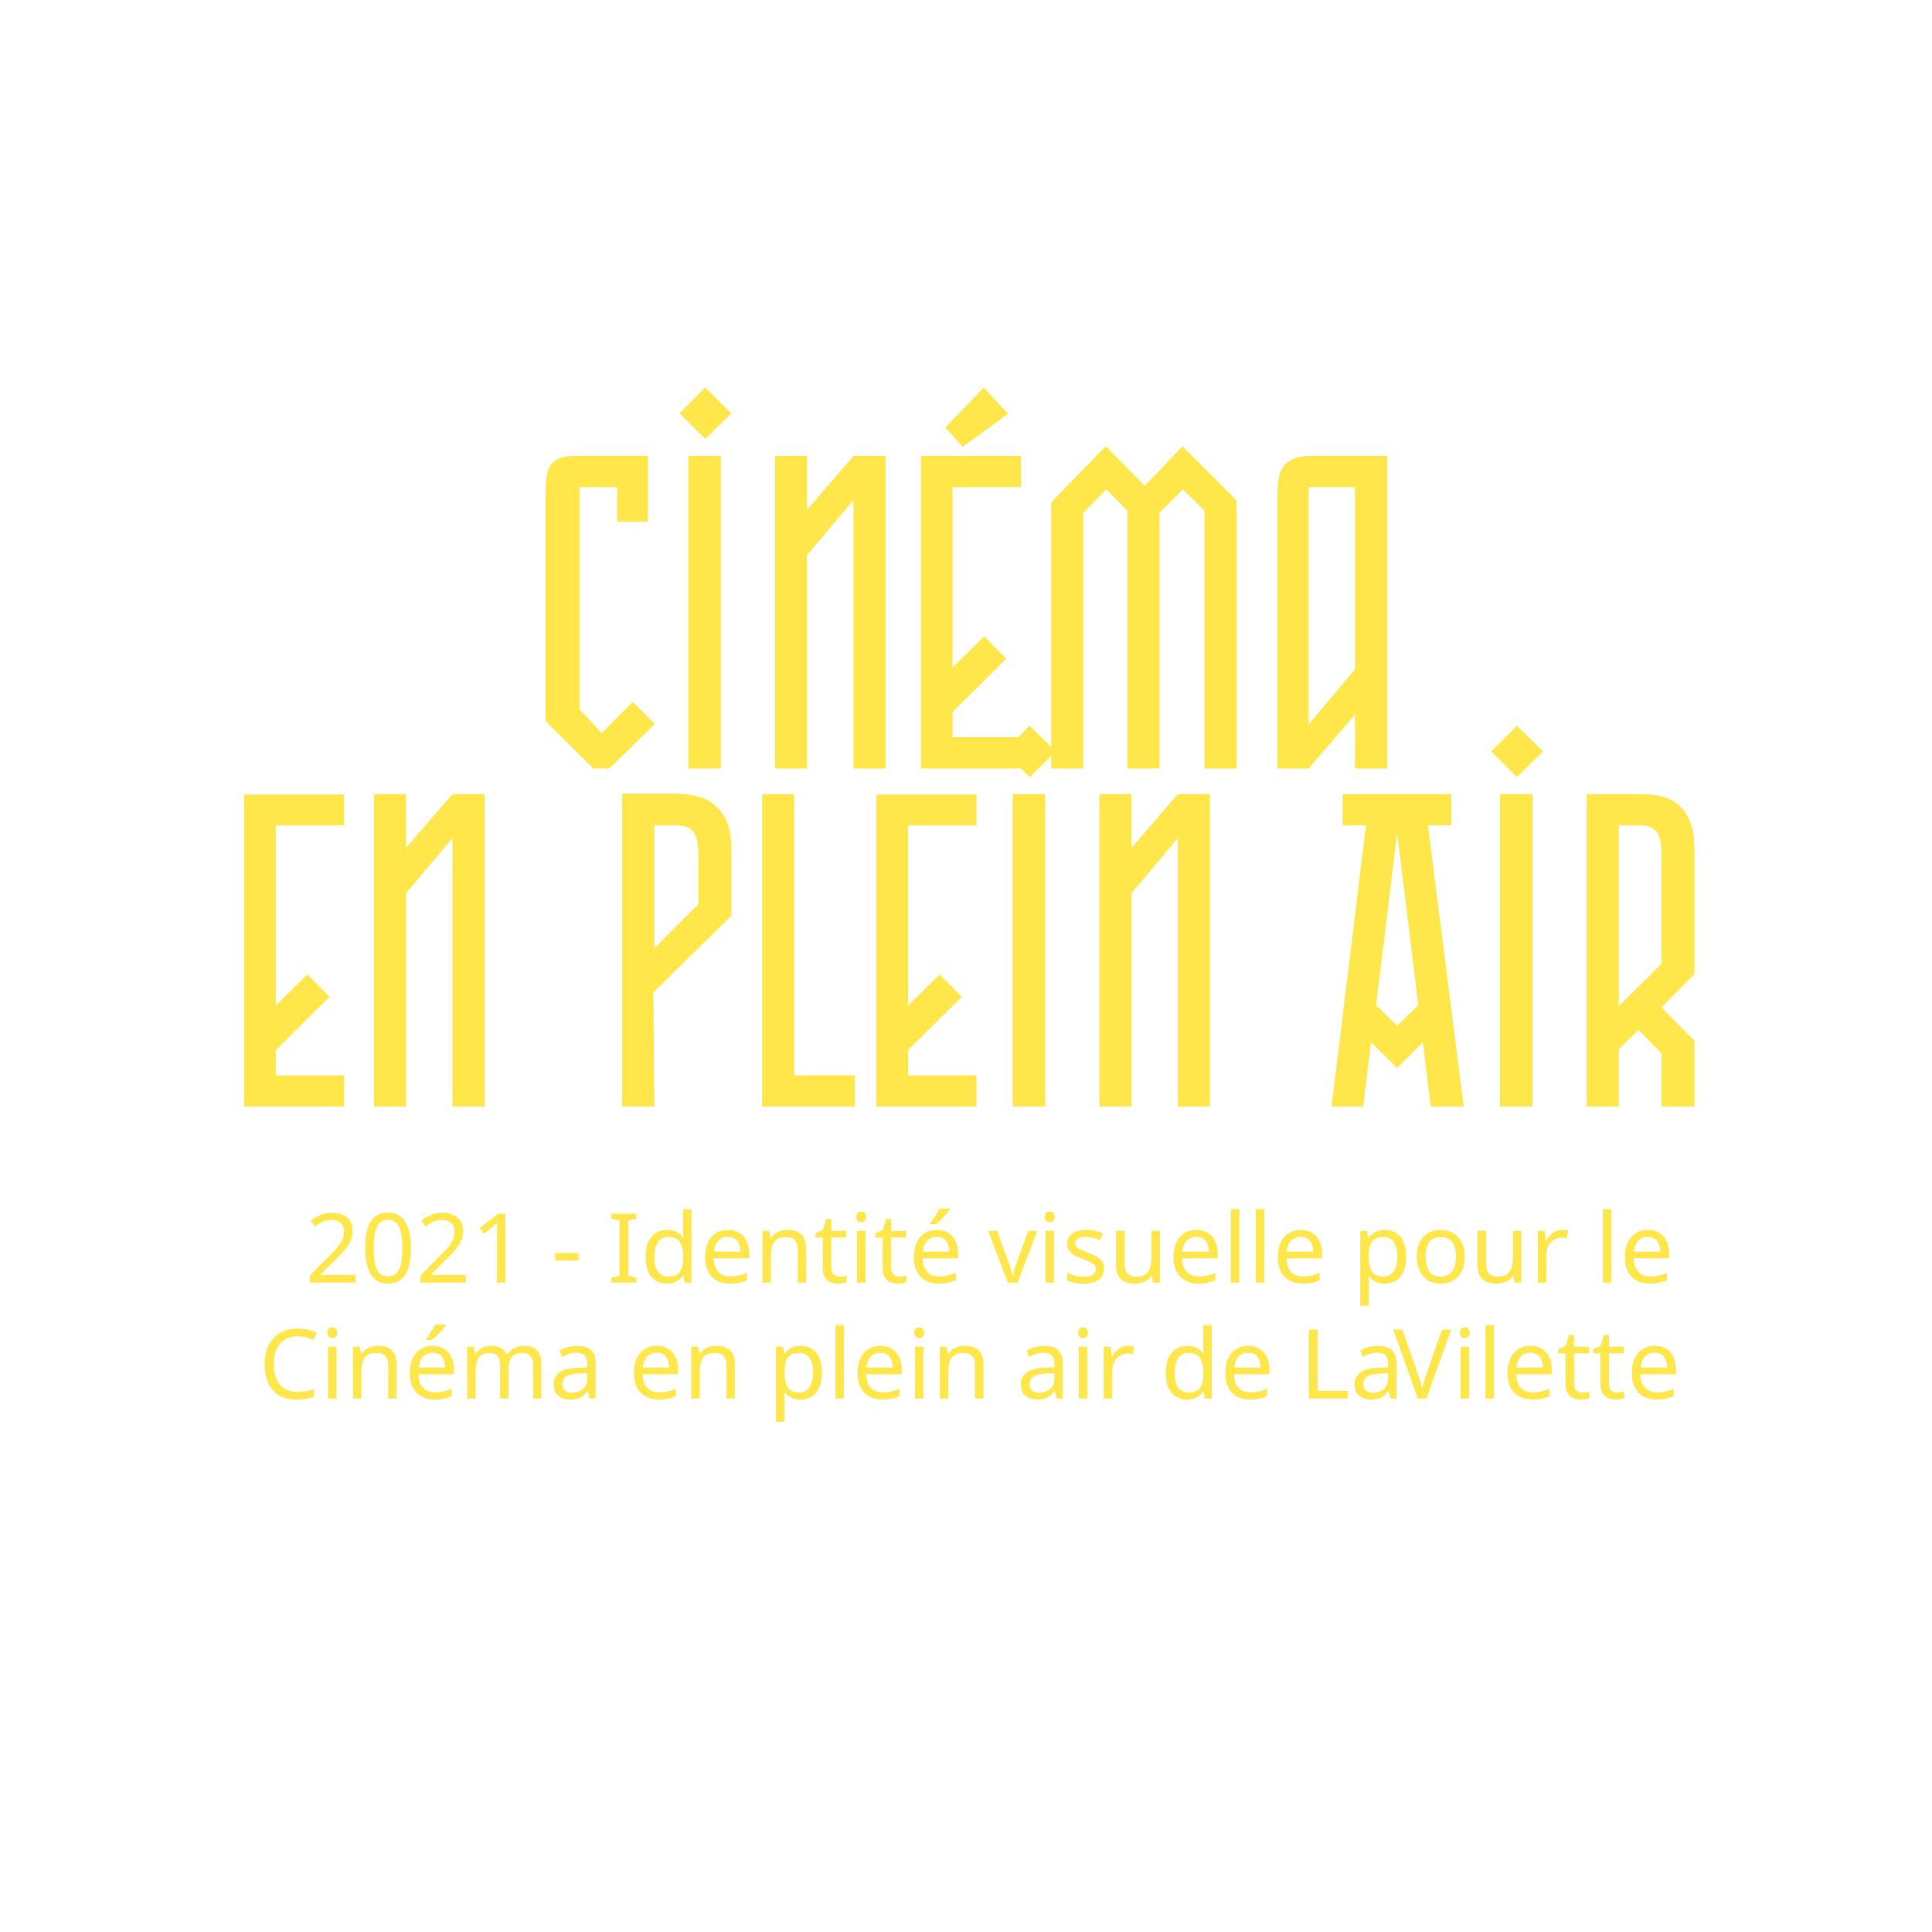
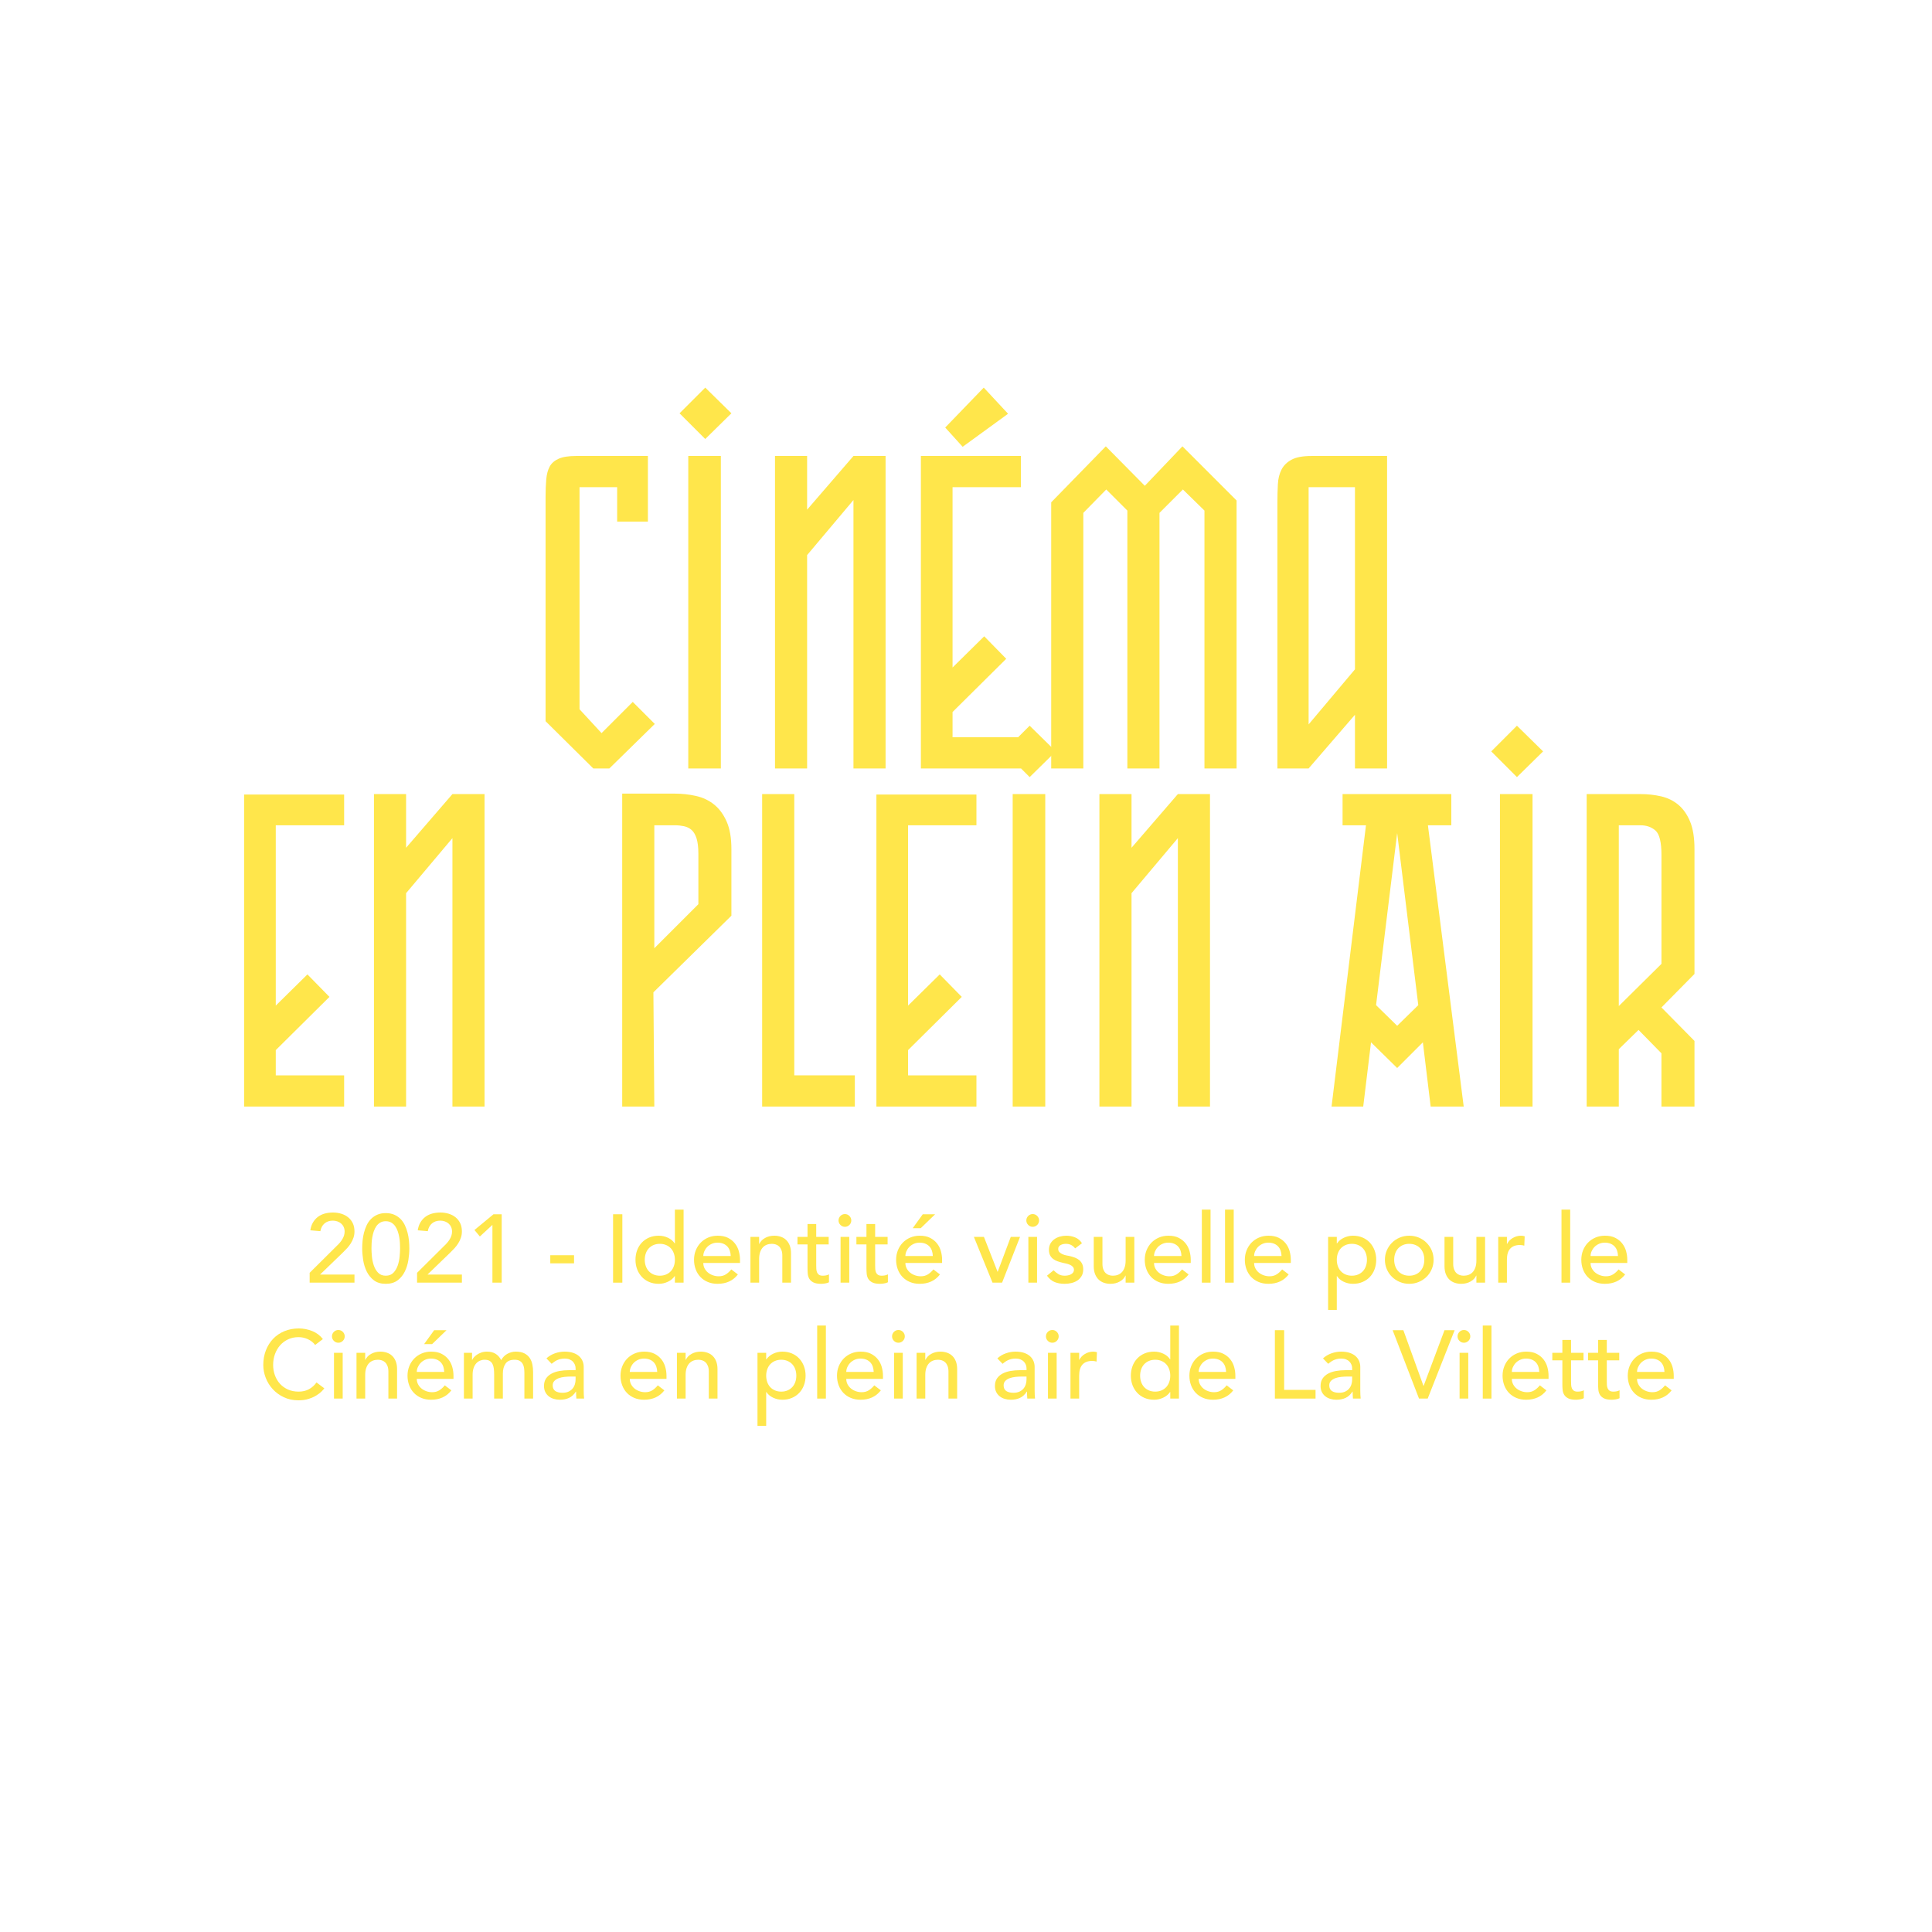
<svg xmlns="http://www.w3.org/2000/svg" id="Calque_1" viewBox="0 0 800 800">
  <defs>
-     <style>.cls-1,.cls-2{fill:#ffe64b;}.cls-3{letter-spacing:-.02em;}.cls-2{font-family:Avenir-Medium, Avenir;font-size:40px;font-weight:500;}</style>
+     <style>.cls-1{fill:#ffe64b;}</style>
  </defs>
  <g>
    <path class="cls-1" d="m271.13,299.77l-18.81,18.43h-6.65l-19.76-19.57v-92.91c0-2.66.09-5.06.28-7.22.19-2.15.67-3.92,1.43-5.32.76-1.39,2-2.47,3.71-3.23s4.08-1.14,7.12-1.14h29.83v27.17h-12.73v-14.25h-15.58v91.96l9.12,9.88,12.92-12.92,9.12,9.12Z" />
    <path class="cls-1" d="m292.03,160.5l10.83,10.64-10.83,10.64-10.64-10.64,10.64-10.64Zm6.46,28.31v129.39h-13.49v-129.39h13.49Z" />
    <path class="cls-1" d="m334.21,229.85v88.35h-13.3v-129.39h13.3v22.23l19.19-22.23h13.3v129.39h-13.3v-111.15l-19.19,22.8Z" />
    <path class="cls-1" d="m422.74,201.73h-28.31v74.67l13.11-12.92,9.12,9.31-22.23,22.04v10.45h28.31v12.92h-41.42v-129.39h41.42v12.92Zm-24.13-16.72l-7.22-7.98,15.96-16.53,10.07,10.83-18.81,13.68Z" />
    <path class="cls-1" d="m435.28,318.2v-110.2l22.61-23.18,16.15,16.34,15.58-16.34,22.42,22.42v110.96h-13.3v-106.78l-8.93-8.74-9.69,9.69v105.83h-13.3v-106.78l-8.74-8.74-9.5,9.69v105.83h-13.3Z" />
    <path class="cls-1" d="m574.36,188.81v129.39h-13.3v-22.23l-19.19,22.23h-12.92v-110.2c0-2.66.06-5.16.19-7.5.12-2.34.63-4.37,1.52-6.08.88-1.71,2.28-3.07,4.18-4.09,1.9-1.01,4.62-1.52,8.17-1.52h31.35Zm-13.3,12.92h-19.19v98.23l19.19-22.8v-75.43Z" />
    <path class="cls-1" d="m142.5,341.73h-28.31v74.67l13.11-12.92,9.12,9.31-22.23,22.04v10.45h28.31v12.92h-41.42v-129.2h41.42v12.73Z" />
    <path class="cls-1" d="m168.15,369.85v88.35h-13.3v-129.39h13.3v22.23l19.19-22.23h13.3v129.39h-13.3v-111.15l-19.19,22.8Z" />
    <path class="cls-1" d="m270.56,410.89l.38,47.31h-13.3v-129.58h21.66c3.04,0,5.98.32,8.83.95,2.85.64,5.35,1.8,7.5,3.52,2.15,1.71,3.9,4.05,5.23,7.03,1.33,2.98,2,6.81,2,11.5v27.55l-32.3,31.73Zm.38-18.24l18.24-18.24v-20.9c0-2.66-.26-4.78-.76-6.37-.51-1.58-1.21-2.75-2.09-3.51-.89-.76-1.93-1.26-3.13-1.52-1.21-.25-2.44-.38-3.71-.38h-8.55v50.92Z" />
    <path class="cls-1" d="m328.89,328.81v116.47h25.08v12.92h-38.38v-129.39h13.3Z" />
    <path class="cls-1" d="m404.32,341.73h-28.31v74.67l13.11-12.92,9.12,9.31-22.23,22.04v10.45h28.31v12.92h-41.42v-129.2h41.42v12.73Z" />
    <path class="cls-1" d="m426.36,300.5l10.83,10.64-10.83,10.64-10.64-10.64,10.64-10.64Zm6.46,28.31v129.39h-13.49v-129.39h13.49Z" />
    <path class="cls-1" d="m468.54,369.85v88.35h-13.3v-129.39h13.3v22.23l19.19-22.23h13.3v129.39h-13.3v-111.15l-19.19,22.8Z" />
    <path class="cls-1" d="m589.18,431.6l-10.64,10.64-10.83-10.64-3.23,26.6h-13.11l14.25-116.47h-9.69v-12.92h45.03v12.92h-9.69l14.82,116.47h-13.68l-3.23-26.6Zm-19.38-15.39l8.74,8.55,8.74-8.55-8.74-71.25-8.74,71.25Z" />
    <path class="cls-1" d="m628.13,300.5l10.83,10.64-10.83,10.64-10.64-10.64,10.64-10.64Zm6.46,28.31v129.39h-13.49v-129.39h13.49Z" />
    <path class="cls-1" d="m687.98,436.16l-9.5-9.69-8.17,7.98v23.75h-13.3v-129.39h22.23c3.04,0,5.92.32,8.64.95,2.72.64,5.1,1.81,7.12,3.51,2.02,1.71,3.64,4.02,4.84,6.94,1.2,2.92,1.81,6.71,1.81,11.4v51.68l-13.68,13.87,13.68,13.87v27.17h-13.68v-22.04Zm-17.67-19.57l17.67-17.48v-45.03c0-5.32-.83-8.71-2.47-10.16-1.65-1.46-3.74-2.19-6.27-2.19h-8.93v74.86Z" />
  </g>
-   <text class="cls-2" transform="translate(126.38 531.12)">
-     <tspan x="0" y="0">2021 - Identité visuelle pour le </tspan>
-     <tspan x="-19.24" y="48">Cinéma en plein air de La </tspan>
-     <tspan class="cls-3" x="450.52" y="48">V</tspan>
-     <tspan x="475" y="48">ilette </tspan>
-   </text>
+   <g>
+     <path class="cls-1" d="m128.22,527.04l11.36-11.28c.4-.37.79-.78,1.16-1.22.37-.44.71-.9,1-1.38.29-.48.53-.99.7-1.52.17-.53.26-1.09.26-1.68,0-.69-.13-1.32-.38-1.88-.25-.56-.6-1.03-1.04-1.42s-.96-.69-1.56-.9c-.6-.21-1.23-.32-1.9-.32-1.39,0-2.53.39-3.44,1.16-.91.77-1.48,1.84-1.72,3.2l-4.16-.36c.19-1.25.55-2.34,1.1-3.26.55-.92,1.23-1.69,2.04-2.3.81-.61,1.75-1.07,2.8-1.36,1.05-.29,2.19-.44,3.42-.44s2.38.17,3.46.5c1.08.33,2.03.83,2.84,1.48s1.45,1.47,1.92,2.44c.47.97.7,2.11.7,3.42,0,.93-.14,1.81-.42,2.62s-.65,1.58-1.1,2.3c-.45.72-.97,1.4-1.56,2.04-.59.64-1.2,1.27-1.84,1.88l-9.32,9h14.24v3.36h-18.56v-4.08Z" />
+     <path class="cls-1" d="m149.98,516.96c0-1.04.05-2.12.16-3.24.11-1.12.3-2.22.58-3.3.28-1.08.65-2.11,1.12-3.1.47-.99,1.07-1.85,1.8-2.58.73-.73,1.6-1.32,2.6-1.76,1-.44,2.17-.66,3.5-.66s2.5.22,3.5.66c1,.44,1.87,1.03,2.6,1.76.73.73,1.33,1.59,1.8,2.58.47.99.84,2.02,1.12,3.1.28,1.08.47,2.18.58,3.3.11,1.12.16,2.2.16,3.24,0,1.49-.13,3.09-.4,4.8-.27,1.71-.76,3.29-1.48,4.76s-1.71,2.68-2.98,3.64c-1.27.96-2.9,1.44-4.9,1.44s-3.63-.48-4.9-1.44c-1.27-.96-2.26-2.17-2.98-3.64-.72-1.47-1.21-3.05-1.48-4.76-.27-1.71-.4-3.31-.4-4.8Zm3.84,0c0,.93.06,2.04.18,3.32s.38,2.51.78,3.7c.4,1.19.99,2.19,1.78,3.02.79.83,1.85,1.24,3.18,1.24s2.39-.41,3.18-1.24c.79-.83,1.38-1.83,1.78-3.02s.66-2.42.78-3.7c.12-1.28.18-2.39.18-3.32,0-.64-.02-1.37-.06-2.18s-.13-1.64-.28-2.48c-.15-.84-.35-1.65-.62-2.44-.27-.79-.62-1.49-1.06-2.12-.44-.63-.98-1.13-1.62-1.5-.64-.37-1.4-.56-2.28-.56s-1.64.19-2.28.56c-.64.37-1.18.87-1.62,1.5-.44.63-.79,1.33-1.06,2.12-.27.79-.47,1.6-.62,2.44-.15.84-.24,1.67-.28,2.48-.04.81-.06,1.54-.06,2.18Z" />
+     <path class="cls-1" d="m172.7,527.04l11.36-11.28c.4-.37.79-.78,1.16-1.22.37-.44.71-.9,1-1.38.29-.48.53-.99.7-1.52.17-.53.26-1.09.26-1.68,0-.69-.13-1.32-.38-1.88-.25-.56-.6-1.03-1.04-1.42s-.96-.69-1.56-.9c-.6-.21-1.23-.32-1.9-.32-1.39,0-2.53.39-3.44,1.16-.91.77-1.48,1.84-1.72,3.2l-4.16-.36c.19-1.25.55-2.34,1.1-3.26.55-.92,1.23-1.69,2.04-2.3.81-.61,1.75-1.07,2.8-1.36,1.05-.29,2.19-.44,3.42-.44s2.38.17,3.46.5c1.08.33,2.03.83,2.84,1.48s1.45,1.47,1.92,2.44c.47.97.7,2.11.7,3.42,0,.93-.14,1.81-.42,2.62s-.65,1.58-1.1,2.3c-.45.72-.97,1.4-1.56,2.04-.59.64-1.2,1.27-1.84,1.88l-9.32,9h14.24v3.36h-18.56v-4.08Z" />
+     <path class="cls-1" d="m203.9,507.2l-5.2,4.8-2.24-2.68,7.88-6.52h3.4v28.32h-3.84v-23.92Z" />
+     <path class="cls-1" d="m237.7,523.12h-9.84v-3.36h9.84v3.36Z" />
+     <path class="cls-1" d="m253.86,502.8h3.84v28.32h-3.84v-28.32Z" />
+     <path class="cls-1" d="m283.06,531.12h-3.6v-2.72h-.08c-.69,1.01-1.65,1.8-2.86,2.36-1.21.56-2.46.84-3.74.84-1.47,0-2.79-.25-3.98-.76-1.19-.51-2.2-1.21-3.04-2.12-.84-.91-1.49-1.96-1.94-3.16-.45-1.2-.68-2.51-.68-3.92s.23-2.73.68-3.94c.45-1.21,1.1-2.27,1.94-3.16.84-.89,1.85-1.59,3.04-2.1,1.19-.51,2.51-.76,3.98-.76,1.36,0,2.64.29,3.84.86,1.2.57,2.12,1.35,2.76,2.34h.08v-14h3.6v30.24Zm-9.84-2.88c.96,0,1.83-.17,2.6-.5.77-.33,1.43-.79,1.96-1.36.53-.57.95-1.27,1.24-2.08.29-.81.44-1.7.44-2.66s-.15-1.85-.44-2.66c-.29-.81-.71-1.51-1.24-2.08-.53-.57-1.19-1.03-1.96-1.36-.77-.33-1.64-.5-2.6-.5s-1.83.17-2.6.5c-.77.33-1.43.79-1.96,1.36-.53.57-.95,1.27-1.24,2.08-.29.81-.44,1.7-.44,2.66s.15,1.85.44,2.66c.29.81.71,1.51,1.24,2.08.53.57,1.19,1.03,1.96,1.36.77.33,1.64.5,2.6.5Z" />
+     <path class="cls-1" d="m291.22,522.96c0,.83.18,1.58.54,2.26.36.68.83,1.26,1.42,1.74.59.48,1.27.85,2.04,1.12.77.27,1.57.4,2.4.4,1.12,0,2.09-.26,2.92-.78.83-.52,1.59-1.21,2.28-2.06l2.72,2.08c-2,2.59-4.8,3.88-8.4,3.88-1.49,0-2.85-.25-4.06-.76-1.21-.51-2.24-1.21-3.08-2.1-.84-.89-1.49-1.95-1.94-3.16-.45-1.21-.68-2.53-.68-3.94s.25-2.73.74-3.94c.49-1.21,1.17-2.27,2.04-3.16.87-.89,1.9-1.59,3.1-2.1s2.51-.76,3.92-.76c1.68,0,3.1.29,4.26.88,1.16.59,2.11,1.35,2.86,2.3.75.95,1.29,2.01,1.62,3.2.33,1.19.5,2.39.5,3.62v1.28h-15.2Zm11.36-2.88c-.03-.8-.15-1.53-.38-2.2-.23-.67-.57-1.25-1.02-1.74-.45-.49-1.02-.88-1.7-1.16-.68-.28-1.47-.42-2.38-.42s-1.69.17-2.42.5c-.73.33-1.35.77-1.86,1.3-.51.53-.9,1.13-1.18,1.78-.28.65-.42,1.3-.42,1.94h11.36Z" />
+     <path class="cls-1" d="m310.74,512.16h3.6v2.92h.08c.45-1.01,1.24-1.83,2.36-2.46,1.12-.63,2.41-.94,3.88-.94.91,0,1.78.14,2.62.42.84.28,1.57.71,2.2,1.3.63.59,1.13,1.34,1.5,2.26.37.92.56,2.01.56,3.26v12.2h-3.6v-11.2c0-.88-.12-1.63-.36-2.26-.24-.63-.56-1.13-.96-1.52-.4-.39-.86-.67-1.38-.84-.52-.17-1.06-.26-1.62-.26-.75,0-1.44.12-2.08.36-.64.24-1.2.62-1.68,1.14-.48.52-.85,1.18-1.12,1.98-.27.8-.4,1.75-.4,2.84v9.76h-3.6v-18.96Z" />
+     <path class="cls-1" d="m343.14,515.28h-5.16v8.6c0,.53.01,1.06.04,1.58.03.52.13.99.3,1.4.17.41.44.75.8,1,.36.25.89.38,1.58.38.43,0,.87-.04,1.32-.12.45-.08.87-.23,1.24-.44v3.28c-.43.24-.98.41-1.66.5-.68.09-1.21.14-1.58.14-1.39,0-2.46-.19-3.22-.58-.76-.39-1.32-.89-1.68-1.5-.36-.61-.57-1.3-.64-2.06-.07-.76-.1-1.53-.1-2.3v-9.88h-4.16v-3.12h4.16v-5.32h3.6v5.32h5.16v3.12Z" />
+     <path class="cls-1" d="m347.22,505.36c0-.72.26-1.34.78-1.86.52-.52,1.14-.78,1.86-.78s1.34.26,1.86.78c.52.52.78,1.14.78,1.86s-.26,1.34-.78,1.86c-.52.52-1.14.78-1.86.78s-1.34-.26-1.86-.78c-.52-.52-.78-1.14-.78-1.86Zm.84,6.8h3.6v18.96h-3.6v-18.96Z" />
+     <path class="cls-1" d="m367.54,515.28h-5.16v8.6c0,.53.01,1.06.04,1.58.03.52.13.99.3,1.4.17.41.44.75.8,1,.36.25.89.38,1.58.38.43,0,.87-.04,1.32-.12.45-.08.87-.23,1.24-.44v3.28c-.43.24-.98.41-1.66.5-.68.09-1.21.14-1.58.14-1.39,0-2.46-.19-3.22-.58-.76-.39-1.32-.89-1.68-1.5-.36-.61-.57-1.3-.64-2.06-.07-.76-.1-1.53-.1-2.3v-9.88h-4.16v-3.12h4.16v-5.32h3.6v5.32h5.16v3.12Z" />
+     <path class="cls-1" d="m374.9,522.96c0,.83.18,1.58.54,2.26.36.68.83,1.26,1.42,1.74.59.48,1.27.85,2.04,1.12.77.27,1.57.4,2.4.4,1.12,0,2.09-.26,2.92-.78.83-.52,1.59-1.21,2.28-2.06l2.72,2.08c-2,2.59-4.8,3.88-8.4,3.88-1.49,0-2.85-.25-4.06-.76-1.21-.51-2.24-1.21-3.08-2.1-.84-.89-1.49-1.95-1.94-3.16-.45-1.21-.68-2.53-.68-3.94s.25-2.73.74-3.94c.49-1.21,1.17-2.27,2.04-3.16.87-.89,1.9-1.59,3.1-2.1s2.51-.76,3.92-.76c1.68,0,3.1.29,4.26.88,1.16.59,2.11,1.35,2.86,2.3.75.95,1.29,2.01,1.62,3.2.33,1.19.5,2.39.5,3.62v1.28h-15.2Zm11.36-2.88c-.03-.8-.15-1.53-.38-2.2-.23-.67-.57-1.25-1.02-1.74-.45-.49-1.02-.88-1.7-1.16-.68-.28-1.47-.42-2.38-.42s-1.69.17-2.42.5c-.73.33-1.35.77-1.86,1.3-.51.53-.9,1.13-1.18,1.78-.28.65-.42,1.3-.42,1.94h11.36Zm-4.16-17.28h5.12l-5.96,5.76h-3.32l4.16-5.76Z" />
+     <path class="cls-1" d="m403.26,512.16h4.16l5.68,14.52,5.44-14.52h3.84l-7.44,18.96h-3.96l-7.72-18.96Z" />
+     <path class="cls-1" d="m424.98,505.36c0-.72.26-1.34.78-1.86.52-.52,1.14-.78,1.86-.78s1.34.26,1.86.78c.52.52.78,1.14.78,1.86s-.26,1.34-.78,1.86-1.14.78-1.86.78-1.34-.26-1.86-.78-.78-1.14-.78-1.86Zm.84,6.8h3.6v18.96h-3.6v-18.96Z" />
+     <path class="cls-1" d="m445.22,516.92c-.43-.53-.95-.98-1.58-1.34s-1.39-.54-2.3-.54c-.85,0-1.59.18-2.22.54-.63.36-.94.89-.94,1.58,0,.56.18,1.01.54,1.36.36.35.79.63,1.28.84.49.21,1.02.37,1.58.48.56.11,1.04.2,1.44.28.77.19,1.5.41,2.18.68.68.27,1.27.61,1.76,1.04.49.43.88.95,1.16,1.56s.42,1.36.42,2.24c0,1.07-.23,1.98-.68,2.74-.45.76-1.04,1.38-1.76,1.86-.72.48-1.54.83-2.46,1.04s-1.85.32-2.78.32c-1.57,0-2.95-.24-4.14-.72-1.19-.48-2.25-1.36-3.18-2.64l2.72-2.24c.59.59,1.24,1.11,1.96,1.56s1.6.68,2.64.68c.45,0,.91-.05,1.38-.14.47-.09.88-.24,1.24-.44.36-.2.65-.45.88-.76.23-.31.34-.66.34-1.06,0-.53-.17-.97-.5-1.32-.33-.35-.73-.62-1.2-.82-.47-.2-.96-.36-1.48-.48-.52-.12-.98-.22-1.38-.3-.77-.19-1.51-.4-2.2-.64s-1.31-.56-1.84-.96c-.53-.4-.96-.91-1.28-1.52-.32-.61-.48-1.37-.48-2.28,0-.99.21-1.85.62-2.58s.96-1.34,1.64-1.82c.68-.48,1.45-.84,2.32-1.08.87-.24,1.74-.36,2.62-.36,1.28,0,2.51.24,3.68.72,1.17.48,2.11,1.28,2.8,2.4l-2.8,2.12Z" />
+     <path class="cls-1" d="m469.7,531.12h-3.6v-2.92h-.08c-.45,1.01-1.24,1.83-2.36,2.46-1.12.63-2.41.94-3.88.94-.93,0-1.81-.14-2.64-.42-.83-.28-1.55-.71-2.18-1.3-.63-.59-1.13-1.34-1.5-2.26-.37-.92-.56-2.01-.56-3.26v-12.2h3.6v11.2c0,.88.12,1.63.36,2.26.24.63.56,1.13.96,1.52.4.39.86.67,1.38.84.52.17,1.06.26,1.62.26.75,0,1.44-.12,2.08-.36.64-.24,1.2-.62,1.68-1.14.48-.52.85-1.18,1.12-1.98.27-.8.4-1.75.4-2.84v-9.76h3.6v18.96Z" />
+     <path class="cls-1" d="m477.86,522.96c0,.83.18,1.58.54,2.26.36.68.83,1.26,1.42,1.74.59.48,1.27.85,2.04,1.12.77.27,1.57.4,2.4.4,1.12,0,2.09-.26,2.92-.78.83-.52,1.59-1.21,2.28-2.06l2.72,2.08c-2,2.59-4.8,3.88-8.4,3.88-1.49,0-2.85-.25-4.06-.76-1.21-.51-2.24-1.21-3.08-2.1s-1.49-1.95-1.94-3.16c-.45-1.21-.68-2.53-.68-3.94s.25-2.73.74-3.94c.49-1.21,1.17-2.27,2.04-3.16.87-.89,1.9-1.59,3.1-2.1,1.2-.51,2.51-.76,3.92-.76,1.68,0,3.1.29,4.26.88s2.11,1.35,2.86,2.3c.75.95,1.29,2.01,1.62,3.2s.5,2.39.5,3.62v1.28h-15.2Zm11.36-2.88c-.03-.8-.15-1.53-.38-2.2-.23-.67-.57-1.25-1.02-1.74-.45-.49-1.02-.88-1.7-1.16-.68-.28-1.47-.42-2.38-.42s-1.69.17-2.42.5c-.73.33-1.35.77-1.86,1.3-.51.53-.9,1.13-1.18,1.78-.28.65-.42,1.3-.42,1.94h11.36Z" />
+     <path class="cls-1" d="m497.66,500.88h3.6v30.24h-3.6v-30.24Z" />
+     <path class="cls-1" d="m507.26,500.88h3.6v30.24h-3.6v-30.24Z" />
+     <path class="cls-1" d="m519.3,522.96c0,.83.18,1.58.54,2.26.36.68.83,1.26,1.42,1.74.59.48,1.27.85,2.04,1.12.77.27,1.57.4,2.4.4,1.12,0,2.09-.26,2.92-.78.83-.52,1.59-1.21,2.28-2.06l2.72,2.08c-2,2.59-4.8,3.88-8.4,3.88-1.49,0-2.85-.25-4.06-.76-1.21-.51-2.24-1.21-3.08-2.1s-1.49-1.95-1.94-3.16c-.45-1.21-.68-2.53-.68-3.94s.25-2.73.74-3.94c.49-1.21,1.17-2.27,2.04-3.16.87-.89,1.9-1.59,3.1-2.1,1.2-.51,2.51-.76,3.92-.76,1.68,0,3.1.29,4.26.88s2.11,1.35,2.86,2.3c.75.95,1.29,2.01,1.62,3.2s.5,2.39.5,3.62v1.28h-15.2Zm11.36-2.88c-.03-.8-.15-1.53-.38-2.2-.23-.67-.57-1.25-1.02-1.74-.45-.49-1.02-.88-1.7-1.16-.68-.28-1.47-.42-2.38-.42s-1.69.17-2.42.5c-.73.33-1.35.77-1.86,1.3-.51.53-.9,1.13-1.18,1.78-.28.65-.42,1.3-.42,1.94h11.36Z" />
+     <path class="cls-1" d="m549.94,512.16h3.6v2.72h.08c.69-1.01,1.65-1.8,2.86-2.36,1.21-.56,2.46-.84,3.74-.84,1.47,0,2.79.25,3.98.76,1.19.51,2.2,1.21,3.04,2.12.84.91,1.49,1.97,1.94,3.18.45,1.21.68,2.51.68,3.9s-.23,2.73-.68,3.94c-.45,1.21-1.1,2.27-1.94,3.16-.84.89-1.85,1.59-3.04,2.1-1.19.51-2.51.76-3.98.76-1.36,0-2.64-.29-3.84-.86s-2.12-1.35-2.76-2.34h-.08v14h-3.6v-30.24Zm9.84,2.88c-.96,0-1.83.17-2.6.5-.77.33-1.43.79-1.96,1.36-.53.57-.95,1.27-1.24,2.08-.29.81-.44,1.7-.44,2.66s.15,1.85.44,2.66c.29.81.71,1.51,1.24,2.08.53.57,1.19,1.03,1.96,1.36.77.33,1.64.5,2.6.5s1.83-.17,2.6-.5c.77-.33,1.43-.79,1.96-1.36.53-.57.95-1.27,1.24-2.08.29-.81.44-1.7.44-2.66s-.15-1.85-.44-2.66c-.29-.81-.71-1.51-1.24-2.08-.53-.57-1.19-1.03-1.96-1.36-.77-.33-1.64-.5-2.6-.5Z" />
+     <path class="cls-1" d="m573.46,521.64c0-1.39.26-2.68.78-3.88.52-1.2,1.23-2.25,2.14-3.16s1.97-1.62,3.2-2.14c1.23-.52,2.55-.78,3.96-.78s2.73.26,3.96.78c1.23.52,2.29,1.23,3.2,2.14.91.91,1.62,1.96,2.14,3.16.52,1.2.78,2.49.78,3.88s-.26,2.69-.78,3.9c-.52,1.21-1.23,2.27-2.14,3.16-.91.89-1.97,1.6-3.2,2.12-1.23.52-2.55.78-3.96.78s-2.73-.26-3.96-.78c-1.23-.52-2.29-1.23-3.2-2.12s-1.62-1.95-2.14-3.16c-.52-1.21-.78-2.51-.78-3.9Zm3.84,0c0,.96.15,1.85.44,2.66.29.81.71,1.51,1.24,2.08.53.57,1.19,1.03,1.96,1.36.77.33,1.64.5,2.6.5s1.83-.17,2.6-.5c.77-.33,1.43-.79,1.96-1.36.53-.57.95-1.27,1.24-2.08.29-.81.44-1.7.44-2.66s-.15-1.85-.44-2.66-.71-1.51-1.24-2.08c-.53-.57-1.19-1.03-1.96-1.36-.77-.33-1.64-.5-2.6-.5s-1.83.17-2.6.5c-.77.33-1.43.79-1.96,1.36-.53.57-.95,1.27-1.24,2.08-.29.81-.44,1.7-.44,2.66Z" />
+     <path class="cls-1" d="m614.94,531.12h-3.6v-2.92h-.08c-.45,1.01-1.24,1.83-2.36,2.46-1.12.63-2.41.94-3.88.94-.93,0-1.81-.14-2.64-.42-.83-.28-1.55-.71-2.18-1.3-.63-.59-1.13-1.34-1.5-2.26-.37-.92-.56-2.01-.56-3.26v-12.2h3.6v11.2c0,.88.12,1.63.36,2.26.24.63.56,1.13.96,1.52.4.39.86.67,1.38.84.52.17,1.06.26,1.62.26.75,0,1.44-.12,2.08-.36.64-.24,1.2-.62,1.68-1.14.48-.52.85-1.18,1.12-1.98.27-.8.4-1.75.4-2.84v-9.76h3.6v18.96Z" />
+     <path class="cls-1" d="m620.38,512.16h3.6v2.92h.08c.24-.51.56-.97.96-1.38.4-.41.85-.77,1.34-1.06.49-.29,1.03-.53,1.62-.7.59-.17,1.17-.26,1.76-.26s1.12.08,1.6.24l-.16,3.88c-.29-.08-.59-.15-.88-.2-.29-.05-.59-.08-.88-.08-1.76,0-3.11.49-4.04,1.48-.93.99-1.4,2.52-1.4,4.6v9.52h-3.6v-18.96Z" />
+     <path class="cls-1" d="m646.58,500.88h3.6v30.24h-3.6v-30.24Z" />
+     <path class="cls-1" d="m658.62,522.96c0,.83.18,1.58.54,2.26.36.68.83,1.26,1.42,1.74.59.48,1.27.85,2.04,1.12.77.27,1.57.4,2.4.4,1.12,0,2.09-.26,2.92-.78.83-.52,1.59-1.21,2.28-2.06l2.72,2.08c-2,2.59-4.8,3.88-8.4,3.88-1.49,0-2.85-.25-4.06-.76-1.21-.51-2.24-1.21-3.08-2.1s-1.49-1.95-1.94-3.16c-.45-1.21-.68-2.53-.68-3.94s.25-2.73.74-3.94c.49-1.21,1.17-2.27,2.04-3.16.87-.89,1.9-1.59,3.1-2.1,1.2-.51,2.51-.76,3.92-.76,1.68,0,3.1.29,4.26.88s2.11,1.35,2.86,2.3c.75.95,1.29,2.01,1.62,3.2s.5,2.39.5,3.62v1.28h-15.2Zm11.36-2.88c-.03-.8-.15-1.53-.38-2.2-.23-.67-.57-1.25-1.02-1.74-.45-.49-1.02-.88-1.7-1.16-.68-.28-1.47-.42-2.38-.42s-1.69.17-2.42.5c-.73.33-1.35.77-1.86,1.3-.51.53-.9,1.13-1.18,1.78-.28.65-.42,1.3-.42,1.94h11.36Z" />
+     <path class="cls-1" d="m130.5,556.92c-.8-1.04-1.81-1.84-3.04-2.4-1.23-.56-2.49-.84-3.8-.84-1.6,0-3.05.3-4.34.9-1.29.6-2.4,1.42-3.32,2.46s-1.63,2.26-2.14,3.66c-.51,1.4-.76,2.9-.76,4.5,0,1.49.24,2.91.72,4.24s1.17,2.51,2.08,3.52c.91,1.01,2.01,1.81,3.32,2.4,1.31.59,2.79.88,4.44.88s3.05-.33,4.28-1c1.23-.67,2.27-1.6,3.12-2.8l3.24,2.44c-.21.29-.59.71-1.12,1.26-.53.55-1.24,1.09-2.12,1.64s-1.94,1.03-3.18,1.44c-1.24.41-2.67.62-4.3.62-2.24,0-4.26-.43-6.06-1.28-1.8-.85-3.33-1.97-4.6-3.36s-2.23-2.95-2.9-4.7c-.67-1.75-1-3.51-1-5.3,0-2.19.36-4.21,1.08-6.06.72-1.85,1.73-3.45,3.02-4.8,1.29-1.35,2.85-2.39,4.66-3.14,1.81-.75,3.81-1.12,6-1.12,1.87,0,3.7.36,5.5,1.08,1.8.72,3.27,1.83,4.42,3.32l-3.2,2.44Z" />
+     <path class="cls-1" d="m137.46,553.36c0-.72.26-1.34.78-1.86.52-.52,1.14-.78,1.86-.78s1.34.26,1.86.78c.52.52.78,1.14.78,1.86s-.26,1.34-.78,1.86c-.52.52-1.14.78-1.86.78s-1.34-.26-1.86-.78c-.52-.52-.78-1.14-.78-1.86Zm.84,6.8h3.6v18.96h-3.6v-18.96Z" />
+     <path class="cls-1" d="m147.62,560.16h3.6v2.92h.08c.45-1.01,1.24-1.83,2.36-2.46,1.12-.63,2.41-.94,3.88-.94.91,0,1.78.14,2.62.42.84.28,1.57.71,2.2,1.3.63.59,1.13,1.34,1.5,2.26.37.92.56,2.01.56,3.26v12.2h-3.6v-11.2c0-.88-.12-1.63-.36-2.26-.24-.63-.56-1.13-.96-1.52-.4-.39-.86-.67-1.38-.84-.52-.17-1.06-.26-1.62-.26-.75,0-1.44.12-2.08.36-.64.24-1.2.62-1.68,1.14-.48.52-.85,1.18-1.12,1.98-.27.8-.4,1.75-.4,2.84v9.76h-3.6v-18.96Z" />
+     <path class="cls-1" d="m172.58,570.96c0,.83.18,1.58.54,2.26.36.68.83,1.26,1.42,1.74.59.48,1.27.85,2.04,1.12.77.27,1.57.4,2.4.4,1.12,0,2.09-.26,2.92-.78.83-.52,1.59-1.21,2.28-2.06l2.72,2.08c-2,2.59-4.8,3.88-8.4,3.88-1.49,0-2.85-.25-4.06-.76-1.21-.51-2.24-1.21-3.08-2.1-.84-.89-1.49-1.95-1.94-3.16-.45-1.21-.68-2.53-.68-3.94s.25-2.73.74-3.94c.49-1.21,1.17-2.27,2.04-3.16.87-.89,1.9-1.59,3.1-2.1s2.51-.76,3.92-.76c1.68,0,3.1.29,4.26.88,1.16.59,2.11,1.35,2.86,2.3.75.95,1.29,2.01,1.62,3.2.33,1.19.5,2.39.5,3.62v1.28h-15.2Zm11.36-2.88c-.03-.8-.15-1.53-.38-2.2-.23-.67-.57-1.25-1.02-1.74-.45-.49-1.02-.88-1.7-1.16-.68-.28-1.47-.42-2.38-.42s-1.69.17-2.42.5c-.73.33-1.35.77-1.86,1.3-.51.53-.9,1.13-1.18,1.78-.28.65-.42,1.3-.42,1.94h11.36Zm-4.16-17.28h5.12l-5.96,5.76h-3.32l4.16-5.76Z" />
+     <path class="cls-1" d="m192.1,560.16h3.36v2.96h.08c.08-.27.29-.6.62-1s.76-.78,1.28-1.14c.52-.36,1.13-.67,1.84-.92.71-.25,1.49-.38,2.34-.38,1.41,0,2.6.29,3.56.88s1.75,1.47,2.36,2.64c.61-1.17,1.48-2.05,2.6-2.64,1.12-.59,2.25-.88,3.4-.88,1.47,0,2.67.24,3.6.72.93.48,1.67,1.11,2.2,1.9.53.79.9,1.68,1.1,2.68.2,1,.3,2.03.3,3.1v11.04h-3.6v-10.56c0-.72-.05-1.41-.14-2.08-.09-.67-.29-1.25-.58-1.76-.29-.51-.71-.91-1.24-1.22-.53-.31-1.24-.46-2.12-.46-1.73,0-2.97.53-3.72,1.6-.75,1.07-1.12,2.44-1.12,4.12v10.36h-3.6v-9.92c0-.91-.05-1.73-.14-2.48-.09-.75-.28-1.39-.56-1.94-.28-.55-.68-.97-1.2-1.28-.52-.31-1.22-.46-2.1-.46-.64,0-1.26.13-1.86.38-.6.25-1.13.63-1.58,1.14-.45.51-.81,1.15-1.08,1.94-.27.79-.4,1.71-.4,2.78v9.84h-3.6v-18.96Z" />
+     <path class="cls-1" d="m226.26,562.48c1.01-.93,2.19-1.63,3.52-2.1,1.33-.47,2.67-.7,4-.7s2.58.17,3.58.52,1.82.81,2.46,1.4c.64.59,1.11,1.26,1.42,2.02s.46,1.55.46,2.38v9.68c0,.67.01,1.28.04,1.84.03.56.07,1.09.12,1.6h-3.2c-.08-.96-.12-1.92-.12-2.88h-.08c-.8,1.23-1.75,2.09-2.84,2.6-1.09.51-2.36.76-3.8.76-.88,0-1.72-.12-2.52-.36-.8-.24-1.5-.6-2.1-1.08-.6-.48-1.07-1.07-1.42-1.78-.35-.71-.52-1.53-.52-2.46,0-1.23.27-2.25.82-3.08.55-.83,1.29-1.5,2.24-2.02.95-.52,2.05-.89,3.32-1.12,1.27-.23,2.62-.34,4.06-.34h2.64v-.8c0-.48-.09-.96-.28-1.44-.19-.48-.47-.91-.84-1.3s-.84-.69-1.4-.92-1.23-.34-2-.34c-.69,0-1.3.07-1.82.2-.52.13-.99.3-1.42.5-.43.2-.81.43-1.16.7-.35.27-.68.52-1,.76l-2.16-2.24Zm10.16,7.52c-.85,0-1.73.05-2.62.14-.89.09-1.71.27-2.44.54-.73.27-1.33.64-1.8,1.12-.47.48-.7,1.09-.7,1.84,0,1.09.37,1.88,1.1,2.36.73.48,1.73.72,2.98.72.99,0,1.83-.17,2.52-.5.69-.33,1.25-.77,1.68-1.3.43-.53.73-1.13.92-1.78.19-.65.28-1.3.28-1.94v-1.2h-1.92Z" />
+     <path class="cls-1" d="m260.78,570.96c0,.83.18,1.58.54,2.26.36.68.83,1.26,1.42,1.74.59.48,1.27.85,2.04,1.12.77.27,1.57.4,2.4.4,1.12,0,2.09-.26,2.92-.78.83-.52,1.59-1.21,2.28-2.06l2.72,2.08c-2,2.59-4.8,3.88-8.4,3.88-1.49,0-2.85-.25-4.06-.76-1.21-.51-2.24-1.21-3.08-2.1-.84-.89-1.49-1.95-1.94-3.16-.45-1.21-.68-2.53-.68-3.94s.25-2.73.74-3.94c.49-1.21,1.17-2.27,2.04-3.16.87-.89,1.9-1.59,3.1-2.1s2.51-.76,3.92-.76c1.68,0,3.1.29,4.26.88,1.16.59,2.11,1.35,2.86,2.3.75.95,1.29,2.01,1.62,3.2.33,1.19.5,2.39.5,3.62v1.28h-15.2Zm11.36-2.88c-.03-.8-.15-1.53-.38-2.2-.23-.67-.57-1.25-1.02-1.74-.45-.49-1.02-.88-1.7-1.16-.68-.28-1.47-.42-2.38-.42s-1.69.17-2.42.5c-.73.33-1.35.77-1.86,1.3-.51.53-.9,1.13-1.18,1.78-.28.65-.42,1.3-.42,1.94h11.36Z" />
+     <path class="cls-1" d="m280.3,560.16h3.6v2.92h.08c.45-1.01,1.24-1.83,2.36-2.46,1.12-.63,2.41-.94,3.88-.94.91,0,1.78.14,2.62.42.84.28,1.57.71,2.2,1.3.63.59,1.13,1.34,1.5,2.26.37.92.56,2.01.56,3.26v12.2h-3.6v-11.2c0-.88-.12-1.63-.36-2.26-.24-.63-.56-1.13-.96-1.52-.4-.39-.86-.67-1.38-.84-.52-.17-1.06-.26-1.62-.26-.75,0-1.44.12-2.08.36-.64.24-1.2.62-1.68,1.14-.48.52-.85,1.18-1.12,1.98-.27.8-.4,1.75-.4,2.84v9.76h-3.6v-18.96Z" />
+     <path class="cls-1" d="m313.66,560.16h3.6v2.72h.08c.69-1.01,1.65-1.8,2.86-2.36,1.21-.56,2.46-.84,3.74-.84,1.47,0,2.79.25,3.98.76,1.19.51,2.2,1.21,3.04,2.12s1.49,1.97,1.94,3.18c.45,1.21.68,2.51.68,3.9s-.23,2.73-.68,3.94c-.45,1.21-1.1,2.27-1.94,3.16s-1.85,1.59-3.04,2.1c-1.19.51-2.51.76-3.98.76-1.36,0-2.64-.29-3.84-.86-1.2-.57-2.12-1.35-2.76-2.34h-.08v14h-3.6v-30.24Zm9.84,2.88c-.96,0-1.83.17-2.6.5-.77.33-1.43.79-1.96,1.36-.53.57-.95,1.27-1.24,2.08s-.44,1.7-.44,2.66.15,1.85.44,2.66c.29.81.71,1.51,1.24,2.08.53.57,1.19,1.03,1.96,1.36.77.33,1.64.5,2.6.5s1.83-.17,2.6-.5c.77-.33,1.43-.79,1.96-1.36.53-.57.95-1.27,1.24-2.08.29-.81.44-1.7.44-2.66s-.15-1.85-.44-2.66-.71-1.51-1.24-2.08c-.53-.57-1.19-1.03-1.96-1.36-.77-.33-1.64-.5-2.6-.5Z" />
+     <path class="cls-1" d="m338.38,548.88h3.6v30.24h-3.6v-30.24Z" />
+     <path class="cls-1" d="m350.42,570.96c0,.83.18,1.58.54,2.26.36.68.83,1.26,1.42,1.74.59.48,1.27.85,2.04,1.12.77.27,1.57.4,2.4.4,1.12,0,2.09-.26,2.92-.78.83-.52,1.59-1.21,2.28-2.06l2.72,2.08c-2,2.59-4.8,3.88-8.4,3.88-1.49,0-2.85-.25-4.06-.76-1.21-.51-2.24-1.21-3.08-2.1-.84-.89-1.49-1.95-1.94-3.16-.45-1.21-.68-2.53-.68-3.94s.25-2.73.74-3.94c.49-1.21,1.17-2.27,2.04-3.16.87-.89,1.9-1.59,3.1-2.1s2.51-.76,3.92-.76c1.68,0,3.1.29,4.26.88,1.16.59,2.11,1.35,2.86,2.3.75.95,1.29,2.01,1.62,3.2.33,1.19.5,2.39.5,3.62v1.28h-15.2Zm11.36-2.88c-.03-.8-.15-1.53-.38-2.2-.23-.67-.57-1.25-1.02-1.74-.45-.49-1.02-.88-1.7-1.16-.68-.28-1.47-.42-2.38-.42s-1.69.17-2.42.5c-.73.33-1.35.77-1.86,1.3-.51.53-.9,1.13-1.18,1.78-.28.65-.42,1.3-.42,1.94h11.36Z" />
+     <path class="cls-1" d="m369.38,553.36c0-.72.26-1.34.78-1.86.52-.52,1.14-.78,1.86-.78s1.34.26,1.86.78c.52.52.78,1.14.78,1.86s-.26,1.34-.78,1.86c-.52.52-1.14.78-1.86.78s-1.34-.26-1.86-.78c-.52-.52-.78-1.14-.78-1.86Zm.84,6.8h3.6v18.96h-3.6v-18.96Z" />
+     <path class="cls-1" d="m379.54,560.16h3.6v2.92h.08c.45-1.01,1.24-1.83,2.36-2.46,1.12-.63,2.41-.94,3.88-.94.91,0,1.78.14,2.62.42.84.28,1.57.71,2.2,1.3.63.59,1.13,1.34,1.5,2.26.37.92.56,2.01.56,3.26v12.2h-3.6v-11.2c0-.88-.12-1.63-.36-2.26-.24-.63-.56-1.13-.96-1.52-.4-.39-.86-.67-1.38-.84-.52-.17-1.06-.26-1.62-.26-.75,0-1.44.12-2.08.36-.64.24-1.2.62-1.68,1.14-.48.52-.85,1.18-1.12,1.98-.27.8-.4,1.75-.4,2.84v9.76h-3.6v-18.96Z" />
+     <path class="cls-1" d="m412.98,562.48c1.01-.93,2.19-1.63,3.52-2.1,1.33-.47,2.67-.7,4-.7s2.58.17,3.58.52,1.82.81,2.46,1.4c.64.59,1.11,1.26,1.42,2.02s.46,1.55.46,2.38v9.68c0,.67.01,1.28.04,1.84.03.56.07,1.09.12,1.6h-3.2c-.08-.96-.12-1.92-.12-2.88h-.08c-.8,1.23-1.75,2.09-2.84,2.6-1.09.51-2.36.76-3.8.76-.88,0-1.72-.12-2.52-.36s-1.5-.6-2.1-1.08c-.6-.48-1.07-1.07-1.42-1.78-.35-.71-.52-1.53-.52-2.46,0-1.23.27-2.25.82-3.08.55-.83,1.29-1.5,2.24-2.02.95-.52,2.05-.89,3.32-1.12s2.62-.34,4.06-.34h2.64v-.8c0-.48-.09-.96-.28-1.44s-.47-.91-.84-1.3c-.37-.39-.84-.69-1.4-.92-.56-.23-1.23-.34-2-.34-.69,0-1.3.07-1.82.2-.52.13-.99.3-1.42.5-.43.2-.81.43-1.16.7-.35.27-.68.52-1,.76l-2.16-2.24Zm10.16,7.52c-.85,0-1.73.05-2.62.14-.89.09-1.71.27-2.44.54-.73.27-1.33.64-1.8,1.12-.47.48-.7,1.09-.7,1.84,0,1.09.37,1.88,1.1,2.36.73.48,1.73.72,2.98.72.99,0,1.83-.17,2.52-.5.69-.33,1.25-.77,1.68-1.3.43-.53.73-1.13.92-1.78.19-.65.28-1.3.28-1.94v-1.2h-1.92Z" />
+     <path class="cls-1" d="m433.1,553.36c0-.72.26-1.34.78-1.86.52-.52,1.14-.78,1.86-.78s1.34.26,1.86.78c.52.52.78,1.14.78,1.86s-.26,1.34-.78,1.86-1.14.78-1.86.78-1.34-.26-1.86-.78-.78-1.14-.78-1.86Zm.84,6.8h3.6v18.96h-3.6v-18.96Z" />
+     <path class="cls-1" d="m443.26,560.16h3.6v2.92h.08c.24-.51.56-.97.96-1.38.4-.41.85-.77,1.34-1.06.49-.29,1.03-.53,1.62-.7.59-.17,1.17-.26,1.76-.26s1.12.08,1.6.24l-.16,3.88c-.29-.08-.59-.15-.88-.2-.29-.05-.59-.08-.88-.08-1.76,0-3.11.49-4.04,1.48-.93.99-1.4,2.52-1.4,4.6v9.52h-3.6v-18.96Z" />
+     <path class="cls-1" d="m488.18,579.12h-3.6v-2.72h-.08c-.69,1.01-1.65,1.8-2.86,2.36-1.21.56-2.46.84-3.74.84-1.47,0-2.79-.25-3.98-.76-1.19-.51-2.2-1.21-3.04-2.12-.84-.91-1.49-1.96-1.94-3.16-.45-1.2-.68-2.51-.68-3.92s.23-2.73.68-3.94c.45-1.21,1.1-2.27,1.94-3.16.84-.89,1.85-1.59,3.04-2.1s2.51-.76,3.98-.76c1.36,0,2.64.29,3.84.86,1.2.57,2.12,1.35,2.76,2.34h.08v-14h3.6v30.24Zm-9.84-2.88c.96,0,1.83-.17,2.6-.5.77-.33,1.43-.79,1.96-1.36.53-.57.95-1.27,1.24-2.08.29-.81.44-1.7.44-2.66s-.15-1.85-.44-2.66-.71-1.51-1.24-2.08c-.53-.57-1.19-1.03-1.96-1.36-.77-.33-1.64-.5-2.6-.5s-1.83.17-2.6.5c-.77.33-1.43.79-1.96,1.36-.53.57-.95,1.27-1.24,2.08-.29.81-.44,1.7-.44,2.66s.15,1.85.44,2.66c.29.81.71,1.51,1.24,2.08.53.57,1.19,1.03,1.96,1.36.77.33,1.64.5,2.6.5Z" />
+     <path class="cls-1" d="m496.34,570.96c0,.83.18,1.58.54,2.26.36.68.83,1.26,1.42,1.74.59.48,1.27.85,2.04,1.12.77.27,1.57.4,2.4.4,1.12,0,2.09-.26,2.92-.78.83-.52,1.59-1.21,2.28-2.06l2.72,2.08c-2,2.59-4.8,3.88-8.4,3.88-1.49,0-2.85-.25-4.06-.76-1.21-.51-2.24-1.21-3.08-2.1s-1.49-1.95-1.94-3.16c-.45-1.21-.68-2.53-.68-3.94s.25-2.73.74-3.94c.49-1.21,1.17-2.27,2.04-3.16.87-.89,1.9-1.59,3.1-2.1,1.2-.51,2.51-.76,3.92-.76,1.68,0,3.1.29,4.26.88s2.11,1.35,2.86,2.3c.75.95,1.29,2.01,1.62,3.2s.5,2.39.5,3.62v1.28h-15.2Zm11.36-2.88c-.03-.8-.15-1.53-.38-2.2-.23-.67-.57-1.25-1.02-1.74-.45-.49-1.02-.88-1.7-1.16-.68-.28-1.47-.42-2.38-.42s-1.69.17-2.42.5c-.73.33-1.35.77-1.86,1.3-.51.53-.9,1.13-1.18,1.78-.28.65-.42,1.3-.42,1.94h11.36Z" />
+     <path class="cls-1" d="m527.9,550.8h3.84v24.72h13v3.6h-16.84v-28.32Z" />
+     <path class="cls-1" d="m547.82,562.48c1.01-.93,2.19-1.63,3.52-2.1,1.33-.47,2.67-.7,4-.7s2.58.17,3.58.52,1.82.81,2.46,1.4c.64.59,1.11,1.26,1.42,2.02.31.76.46,1.55.46,2.38v9.68c0,.67.01,1.28.04,1.84.03.56.07,1.09.12,1.6h-3.2c-.08-.96-.12-1.92-.12-2.88h-.08c-.8,1.23-1.75,2.09-2.84,2.6-1.09.51-2.36.76-3.8.76-.88,0-1.72-.12-2.52-.36s-1.5-.6-2.1-1.08c-.6-.48-1.07-1.07-1.42-1.78-.35-.71-.52-1.53-.52-2.46,0-1.23.27-2.25.82-3.08.55-.83,1.29-1.5,2.24-2.02.95-.52,2.05-.89,3.32-1.12s2.62-.34,4.06-.34h2.64v-.8c0-.48-.09-.96-.28-1.44s-.47-.91-.84-1.3-.84-.69-1.4-.92c-.56-.23-1.23-.34-2-.34-.69,0-1.3.07-1.82.2-.52.13-.99.3-1.42.5-.43.2-.81.43-1.16.7-.35.27-.68.52-1,.76l-2.16-2.24Zm10.16,7.52c-.85,0-1.73.05-2.62.14-.89.09-1.71.27-2.44.54-.73.27-1.33.64-1.8,1.12-.47.48-.7,1.09-.7,1.84,0,1.09.37,1.88,1.1,2.36.73.48,1.73.72,2.98.72.99,0,1.83-.17,2.52-.5.69-.33,1.25-.77,1.68-1.3.43-.53.73-1.13.92-1.78.19-.65.28-1.3.28-1.94v-1.2h-1.92Z" />
+     <path class="cls-1" d="m576.66,550.8h4.44l8.32,23.04h.08l8.64-23.04h4.2l-11.16,28.32h-3.6l-10.92-28.32Z" />
+     <path class="cls-1" d="m603.54,553.36c0-.72.26-1.34.78-1.86s1.14-.78,1.86-.78,1.34.26,1.86.78c.52.52.78,1.14.78,1.86s-.26,1.34-.78,1.86-1.14.78-1.86.78-1.34-.26-1.86-.78c-.52-.52-.78-1.14-.78-1.86Zm.84,6.8h3.6v18.96h-3.6v-18.96Z" />
+     <path class="cls-1" d="m613.98,548.88h3.6v30.24h-3.6v-30.24Z" />
+     <path class="cls-1" d="m626.02,570.96c0,.83.18,1.58.54,2.26.36.68.83,1.26,1.42,1.74.59.48,1.27.85,2.04,1.12.77.27,1.57.4,2.4.4,1.12,0,2.09-.26,2.92-.78.83-.52,1.59-1.21,2.28-2.06l2.72,2.08c-2,2.59-4.8,3.88-8.4,3.88-1.49,0-2.85-.25-4.06-.76-1.21-.51-2.24-1.21-3.08-2.1s-1.49-1.95-1.94-3.16c-.45-1.21-.68-2.53-.68-3.94s.25-2.73.74-3.94c.49-1.21,1.17-2.27,2.04-3.16.87-.89,1.9-1.59,3.1-2.1,1.2-.51,2.51-.76,3.92-.76,1.68,0,3.1.29,4.26.88s2.11,1.35,2.86,2.3c.75.95,1.29,2.01,1.62,3.2s.5,2.39.5,3.62v1.28h-15.2Zm11.36-2.88c-.03-.8-.15-1.53-.38-2.2-.23-.67-.57-1.25-1.02-1.74-.45-.49-1.02-.88-1.7-1.16-.68-.28-1.47-.42-2.38-.42s-1.69.17-2.42.5c-.73.33-1.35.77-1.86,1.3-.51.53-.9,1.13-1.18,1.78-.28.65-.42,1.3-.42,1.94h11.36Z" />
+     <path class="cls-1" d="m655.7,563.28h-5.16v8.6c0,.53.01,1.06.04,1.58.03.52.13.99.3,1.4.17.41.44.75.8,1,.36.25.89.38,1.58.38.43,0,.87-.04,1.32-.12s.87-.23,1.24-.44v3.28c-.43.24-.98.41-1.66.5s-1.21.14-1.58.14c-1.39,0-2.46-.19-3.22-.58-.76-.39-1.32-.89-1.68-1.5-.36-.61-.57-1.3-.64-2.06s-.1-1.53-.1-2.3v-9.88h-4.16v-3.12h4.16v-5.32h3.6v5.32h5.16v3.12Z" />
+     <path class="cls-1" d="m670.5,563.28h-5.16v8.6c0,.53.01,1.06.04,1.58.03.52.13.99.3,1.4.17.41.44.75.8,1,.36.25.89.38,1.58.38.43,0,.87-.04,1.32-.12s.87-.23,1.24-.44v3.28c-.43.24-.98.41-1.66.5s-1.21.14-1.58.14c-1.39,0-2.46-.19-3.22-.58-.76-.39-1.32-.89-1.68-1.5-.36-.61-.57-1.3-.64-2.06s-.1-1.53-.1-2.3v-9.88h-4.16v-3.12h4.16v-5.32h3.6v5.32h5.16v3.12Z" />
+     <path class="cls-1" d="m677.86,570.96c0,.83.18,1.58.54,2.26.36.68.83,1.26,1.42,1.74.59.48,1.27.85,2.04,1.12.77.27,1.57.4,2.4.4,1.12,0,2.09-.26,2.92-.78.83-.52,1.59-1.21,2.28-2.06l2.72,2.08c-2,2.59-4.8,3.88-8.4,3.88-1.49,0-2.85-.25-4.06-.76-1.21-.51-2.24-1.21-3.08-2.1s-1.49-1.95-1.94-3.16c-.45-1.21-.68-2.53-.68-3.94s.25-2.73.74-3.94c.49-1.21,1.17-2.27,2.04-3.16.87-.89,1.9-1.59,3.1-2.1,1.2-.51,2.51-.76,3.92-.76,1.68,0,3.1.29,4.26.88s2.11,1.35,2.86,2.3c.75.95,1.29,2.01,1.62,3.2s.5,2.39.5,3.62v1.28h-15.2Zm11.36-2.88c-.03-.8-.15-1.53-.38-2.2-.23-.67-.57-1.25-1.02-1.74-.45-.49-1.02-.88-1.7-1.16-.68-.28-1.47-.42-2.38-.42s-1.69.17-2.42.5c-.73.33-1.35.77-1.86,1.3-.51.53-.9,1.13-1.18,1.78-.28.65-.42,1.3-.42,1.94h11.36Z" />
+   </g>
</svg>
